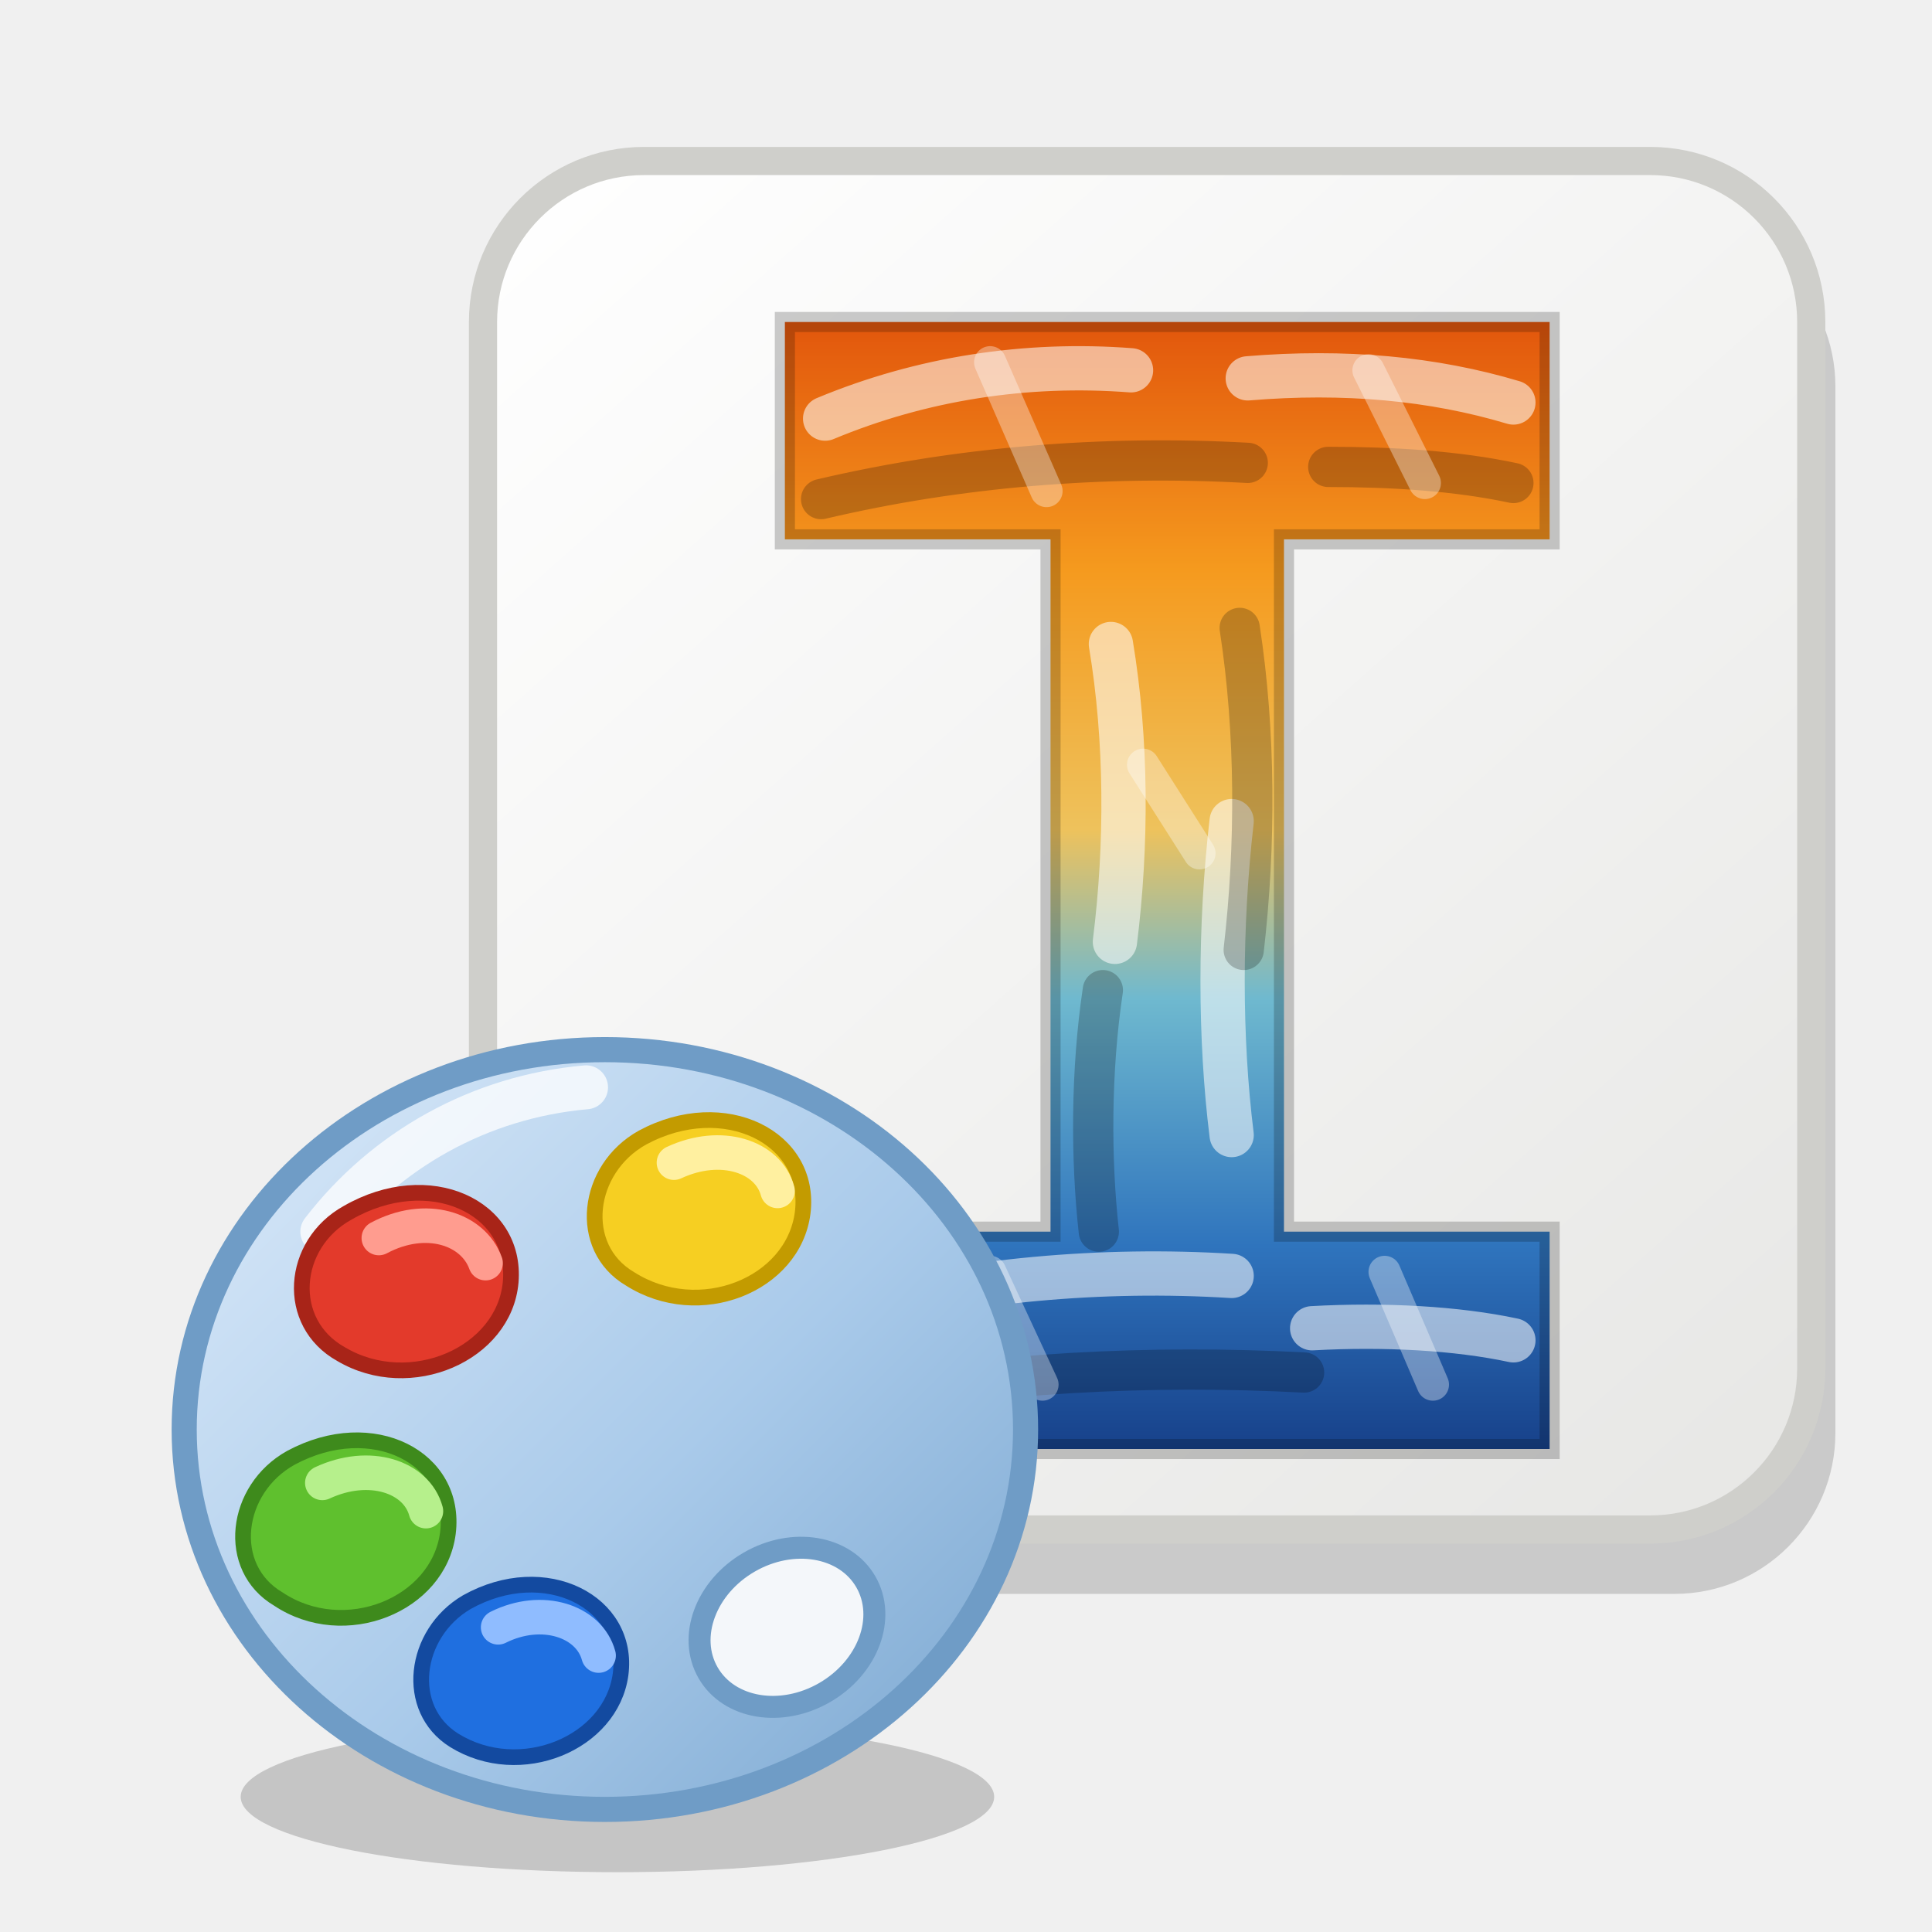
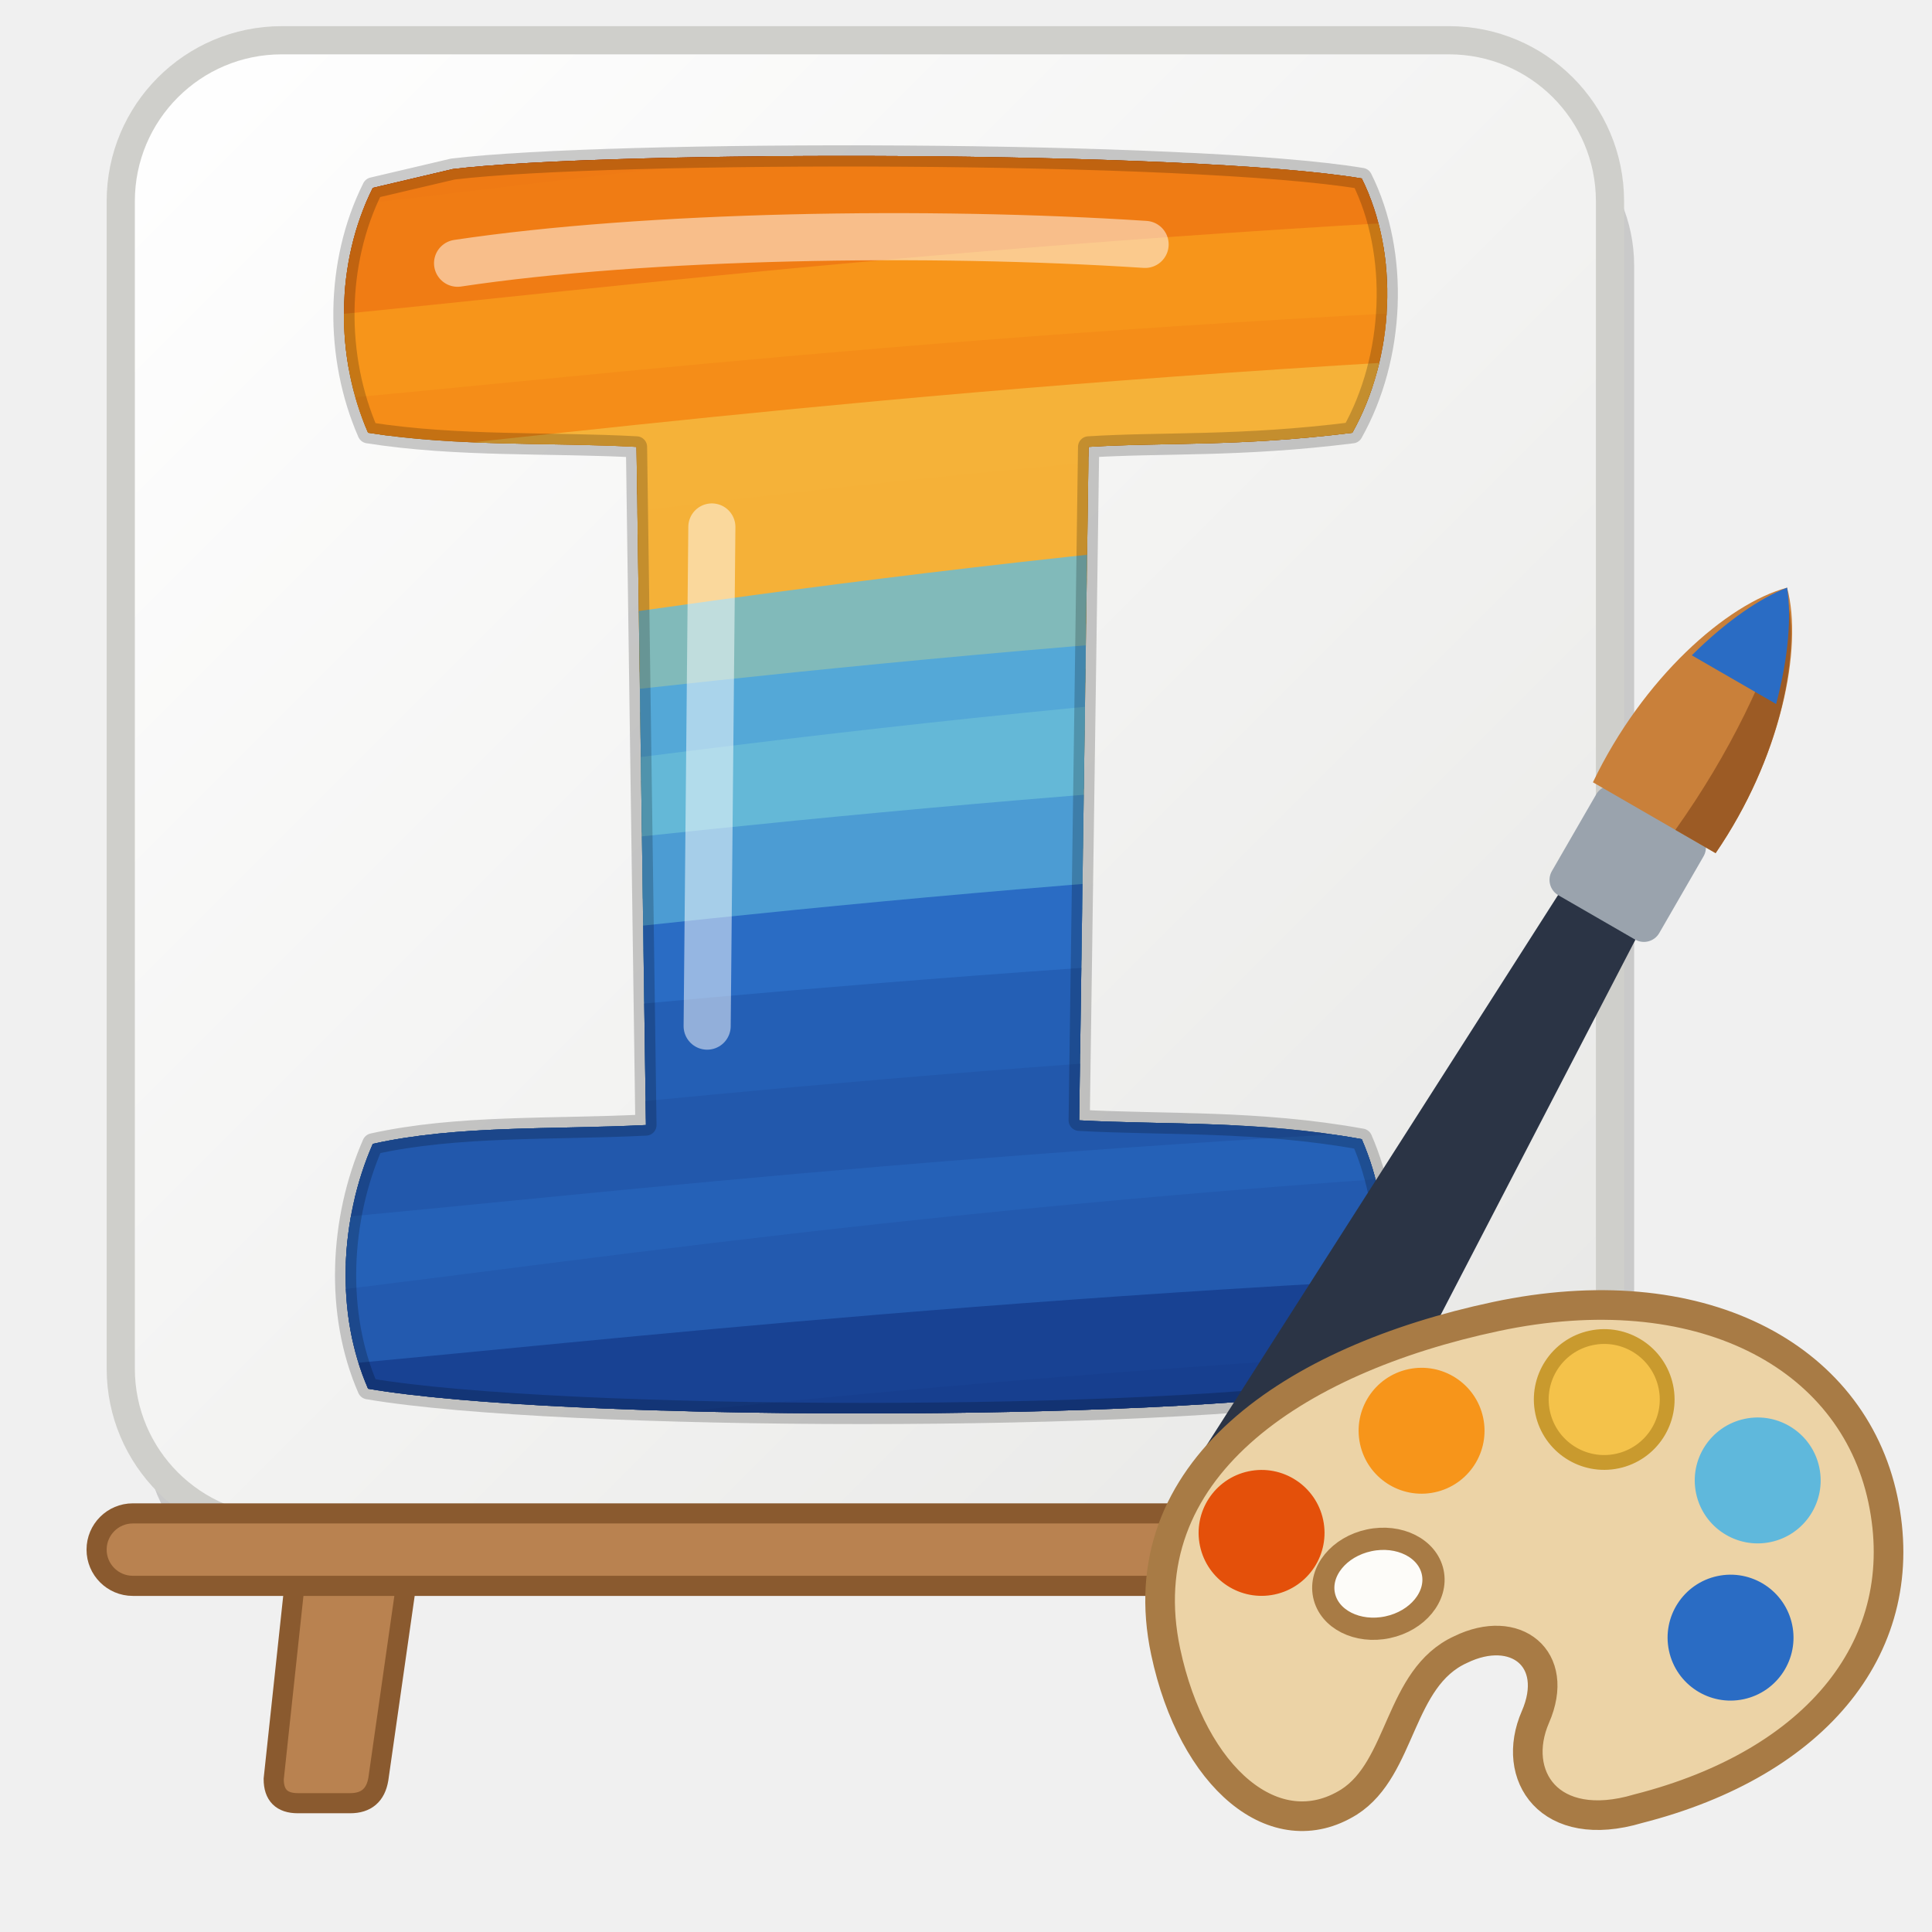
<svg xmlns="http://www.w3.org/2000/svg" viewBox="0 0 48 48" width="48" height="48">
  <defs>
-     <linearGradient id="f-card" x1="12" y1="4" x2="44" y2="40" gradientUnits="userSpaceOnUse">
-       <stop offset="0" stop-color="#ffffff" />
+     <linearGradient id="card" x1="3" y1="2" x2="41" y2="40" gradientUnits="userSpaceOnUse">
+       <stop offset="0" stop-color="#fff" />
      <stop offset="1" stop-color="#e6e6e4" />
    </linearGradient>
-     <linearGradient id="f-i" x1="0" y1="8" x2="0" y2="36" gradientUnits="userSpaceOnUse">
-       <stop offset="0" stop-color="#e2560c" />
-       <stop offset=".22" stop-color="#f59a1e" />
-       <stop offset=".45" stop-color="#eec25c" />
-       <stop offset=".6" stop-color="#6fb9cf" />
-       <stop offset=".82" stop-color="#2f74bd" />
-       <stop offset="1" stop-color="#17418a" />
+     <linearGradient id="paint" x1="0" y1="7" x2="0" y2="33.4" gradientUnits="userSpaceOnUse">
+       <stop offset="0" stop-color="#e4500a" />
+       <stop offset=".22" stop-color="#f7951a" />
+       <stop offset=".44" stop-color="#f4c24a" />
+       <stop offset=".58" stop-color="#5fb8dc" />
+       <stop offset=".8" stop-color="#2a6cc4" />
+       <stop offset="1" stop-color="#173f8f" />
    </linearGradient>
-     <linearGradient id="f-pal" x1="4" y1="21" x2="28" y2="45" gradientUnits="userSpaceOnUse">
-       <stop offset="0" stop-color="#d8e8f8" />
-       <stop offset=".55" stop-color="#a9caea" />
-       <stop offset="1" stop-color="#7ba7d0" />
-     </linearGradient>
-     <clipPath id="f-iclip">
-       <path d="M19.5 8h19v5.4h-6.6v17.2h6.6V36h-19v-5.4h6.6V13.4h-6.6z" />
+     <clipPath id="iclip">
+       <path d="M12.3 7C15.6 6.6 28 6.6 31.6 7.2c.8 1.6.7 3.8-.2 5.4-2.4.3-4 .2-5.6.3l-.2 14.3c1.8.1 3.8 0 6 .4.7 1.6.7 3.8-.1 5.3-4.1.7-16.9.7-21 0-.7-1.6-.6-3.6.1-5.2 1.8-.4 3.8-.3 5.8-.4L16.2 12.9c-1.8-.1-3.8 0-5.7-.3-.7-1.6-.7-3.6.1-5.2z" />
    </clipPath>
  </defs>
-   <rect x="12.6" y="5.6" width="33" height="34" rx="4" fill="#000" opacity=".16" />
-   <rect x="12" y="4" width="33" height="34" rx="4" fill="url(#f-card)" stroke="#cfcfcb" stroke-width=".7" />
-   <g>
-     <path d="M19.5 8h19v5.4h-6.6v17.2h6.6V36h-19v-5.4h6.6V13.4h-6.6z" fill="url(#f-i)" stroke="#00000033" stroke-width=".5" />
-     <g clip-path="url(#f-iclip)" stroke-linecap="round" fill="none">
-       <g stroke="#ffffff" stroke-opacity=".55" stroke-width="1.1">
-         <path d="M20.5 10.4c2.4-1 5-1.4 7.6-1.2M31 9.4c2.4-.2 4.6 0 6.6.6M27.6 16c.4 2.4.4 5 .1 7.4M30.6 20.4c-.3 2.6-.3 5.4 0 7.8M21 32.6c3-.8 6.4-1.1 9.6-.9M32.6 33c1.8-.1 3.6 0 5 .3" />
-       </g>
-       <g stroke="#000000" stroke-opacity=".22" stroke-width="1">
-         <path d="M20.4 12.4c3.4-.8 7-1.1 10.6-.9M33 11.6c1.6 0 3.2.1 4.6.4M30.8 15.6c.4 2.6.4 5.4.1 8M27.4 24.6c-.3 2-.3 4.2-.1 6M21 34.8c3.6-.7 7.6-.9 11.4-.7" />
-       </g>
-       <g stroke="#ffffff" stroke-opacity=".35" stroke-width=".8">
-         <path d="M24.6 9l1.4 3.2M34 9.2l1.4 2.8M28.4 19l1.4 2.2M24.6 31.6l1.3 2.8M34.4 31.6l1.2 2.8" />
-       </g>
+   <rect x="3.6" y="2.6" width="37" height="37" rx="4" fill="#000" opacity=".16" />
+   <rect x="3" y="1" width="37" height="37" rx="4" fill="url(#card)" stroke="#cfcfcb" stroke-width=".7" />
+   <path d="M7.4 38.6h2.8l-.8 5.6q-.1.6-.7.6H7.4q-.6 0-.6-.6z" fill="#b98250" stroke="#8a5a2f" stroke-width=".5" />
+   <rect x="2.4" y="37.6" width="38.2" height="1.8" rx=".9" fill="#b98250" stroke="#8a5a2f" stroke-width=".5" />
+   <g transform="translate(21.43 19.41) scale(1.17) translate(-21 -20)">
+     <path d="M12.3 7C15.6 6.6 28 6.6 31.6 7.2c.8 1.6.7 3.8-.2 5.4-2.4.3-4 .2-5.6.3l-.2 14.3c1.8.1 3.8 0 6 .4.7 1.6.7 3.8-.1 5.3-4.1.7-16.9.7-21 0-.7-1.6-.6-3.6.1-5.2 1.8-.4 3.8-.3 5.8-.4L16.2 12.9c-1.8-.1-3.8 0-5.7-.3-.7-1.6-.7-3.6.1-5.2z" fill="url(#paint)" />
+     <g clip-path="url(#iclip)">
+       <path d="M7 3c6 -0.59 14 -2.06 28 -2.95" transform="translate(0 .5)" fill="none" stroke="#000" stroke-opacity="0.18" stroke-width="3.14" stroke-linecap="round" />
+       <path d="M7 3c6 -0.59 14 -2.06 28 -2.95" fill="none" stroke="#e4500a" stroke-width="3.14" stroke-linecap="round" />
+       <path d="M7 4.76c6 -0.7 14 -2.44 28 -3.48" transform="translate(0 .5)" fill="none" stroke="#000" stroke-opacity="0.18" stroke-width="2.67" stroke-linecap="round" />
+       <path d="M7 4.76c6 -0.7 14 -2.44 28 -3.48" fill="none" stroke="#e4500a" stroke-width="2.67" stroke-linecap="round" />
+       <path d="M7 6.66c6 -0.4 14 -1.4 28 -2.01" transform="translate(0 .5)" fill="none" stroke="#000" stroke-opacity="0.18" stroke-width="2.83" stroke-linecap="round" />
+       <path d="M7 6.66c6 -0.4 14 -1.4 28 -2.01" fill="none" stroke="#e4500a" stroke-width="2.83" stroke-linecap="round" />
+       <path d="M7 8.35c6 -0.51 14 -1.78 28 -2.54" transform="translate(0 .5)" fill="none" stroke="#000" stroke-opacity="0.18" stroke-width="3.08" stroke-linecap="round" />
+       <path d="M7 8.35c6 -0.51 14 -1.78 28 -2.54" fill="none" stroke="#ef7a14" stroke-width="3.08" stroke-linecap="round" />
+       <path d="M7 9.84c6 -0.54 14 -1.9 28 -2.72" transform="translate(0 .5)" fill="none" stroke="#000" stroke-opacity="0.18" stroke-width="3.47" stroke-linecap="round" />
+       <path d="M7 9.84c6 -0.54 14 -1.9 28 -2.72" fill="none" stroke="#f07c14" stroke-width="3.47" stroke-linecap="round" />
+       <path d="M7 11.68c6 -0.47 14 -1.65 28 -2.36" transform="translate(0 .5)" fill="none" stroke="#000" stroke-opacity="0.18" stroke-width="2.66" stroke-linecap="round" />
+       <path d="M7 11.68c6 -0.47 14 -1.65 28 -2.36" fill="none" stroke="#f7951a" stroke-width="2.66" stroke-linecap="round" />
+       <path d="M7 13.44c6 -0.44 14 -1.54 28 -2.2" transform="translate(0 .5)" fill="none" stroke="#000" stroke-opacity="0.18" stroke-width="2.63" stroke-linecap="round" />
+       <path d="M7 13.44c6 -0.44 14 -1.54 28 -2.2" fill="none" stroke="#f58d18" stroke-width="2.63" stroke-linecap="round" />
+       <path d="M7 15.12c6 -0.49 14 -1.7 28 -2.43" transform="translate(0 .5)" fill="none" stroke="#000" stroke-opacity="0.18" stroke-width="3.48" stroke-linecap="round" />
+       <path d="M7 15.12c6 -0.49 14 -1.7 28 -2.43" fill="none" stroke="#f5b239" stroke-width="3.48" stroke-linecap="round" />
+       <path d="M7 17.07c6 -0.57 14 -1.98 28 -2.83" transform="translate(0 .5)" fill="none" stroke="#000" stroke-opacity="0.18" stroke-width="3.4" stroke-linecap="round" />
+       <path d="M7 17.07c6 -0.57 14 -1.98 28 -2.83" fill="none" stroke="#f5b138" stroke-width="3.4" stroke-linecap="round" />
+       <path d="M7 19.03c6 -0.66 14 -2.31 28 -3.3" transform="translate(0 .5)" fill="none" stroke="#000" stroke-opacity="0.18" stroke-width="2.7" stroke-linecap="round" />
+       <path d="M7 19.03c6 -0.66 14 -2.31 28 -3.3" fill="none" stroke="#81baba" stroke-width="2.7" stroke-linecap="round" />
+       <path d="M7 20.56c6 -0.51 14 -1.79 28 -2.56" transform="translate(0 .5)" fill="none" stroke="#000" stroke-opacity="0.18" stroke-width="3.04" stroke-linecap="round" />
+       <path d="M7 20.56c6 -0.51 14 -1.79 28 -2.56" fill="none" stroke="#54a8d7" stroke-width="3.04" stroke-linecap="round" />
+       <path d="M7 22.15c6 -0.59 14 -2.08 28 -2.97" transform="translate(0 .5)" fill="none" stroke="#000" stroke-opacity="0.18" stroke-width="2.99" stroke-linecap="round" />
+       <path d="M7 22.15c6 -0.59 14 -2.08 28 -2.97" fill="none" stroke="#64b8d7" stroke-width="2.99" stroke-linecap="round" />
+       <path d="M7 23.9c6 -0.5 14 -1.73 28 -2.48" transform="translate(0 .5)" fill="none" stroke="#000" stroke-opacity="0.18" stroke-width="3.5" stroke-linecap="round" />
+       <path d="M7 23.9c6 -0.5 14 -1.73 28 -2.48" fill="none" stroke="#4c9cd3" stroke-width="3.5" stroke-linecap="round" />
+       <path d="M7 25.85c6 -0.5 14 -1.75 28 -2.49" transform="translate(0 .5)" fill="none" stroke="#000" stroke-opacity="0.18" stroke-width="3.59" stroke-linecap="round" />
+       <path d="M7 25.85c6 -0.5 14 -1.75 28 -2.49" fill="none" stroke="#2a6cc4" stroke-width="3.59" stroke-linecap="round" />
+       <path d="M7 27.35c6 -0.43 14 -1.5 28 -2.14" transform="translate(0 .5)" fill="none" stroke="#000" stroke-opacity="0.18" stroke-width="3.56" stroke-linecap="round" />
+       <path d="M7 27.35c6 -0.43 14 -1.5 28 -2.14" fill="none" stroke="#245fb5" stroke-width="3.56" stroke-linecap="round" />
+       <path d="M7 29.09c6 -0.45 14 -1.58 28 -2.25" transform="translate(0 .5)" fill="none" stroke="#000" stroke-opacity="0.18" stroke-width="2.81" stroke-linecap="round" />
+       <path d="M7 29.09c6 -0.45 14 -1.58 28 -2.25" fill="none" stroke="#2258ac" stroke-width="2.81" stroke-linecap="round" />
+       <path d="M7 30.84c6 -0.44 14 -1.55 28 -2.22" transform="translate(0 .5)" fill="none" stroke="#000" stroke-opacity="0.18" stroke-width="2.66" stroke-linecap="round" />
+       <path d="M7 30.84c6 -0.44 14 -1.55 28 -2.22" fill="none" stroke="#2561b7" stroke-width="2.66" stroke-linecap="round" />
+       <path d="M7 32.83c6 -0.58 14 -2.02 28 -2.88" transform="translate(0 .5)" fill="none" stroke="#000" stroke-opacity="0.18" stroke-width="3.4" stroke-linecap="round" />
+       <path d="M7 32.83c6 -0.58 14 -2.02 28 -2.88" fill="none" stroke="#235aaf" stroke-width="3.4" stroke-linecap="round" />
+       <path d="M7 34.32c6 -0.44 14 -1.53 28 -2.19" transform="translate(0 .5)" fill="none" stroke="#000" stroke-opacity="0.18" stroke-width="3.37" stroke-linecap="round" />
+       <path d="M7 34.32c6 -0.44 14 -1.53 28 -2.19" fill="none" stroke="#184293" stroke-width="3.37" stroke-linecap="round" />
+       <path d="M7 35.75c6 -0.48 14 -1.7 28 -2.42" transform="translate(0 .5)" fill="none" stroke="#000" stroke-opacity="0.18" stroke-width="2.64" stroke-linecap="round" />
+       <path d="M7 35.75c6 -0.48 14 -1.7 28 -2.42" fill="none" stroke="#173f8f" stroke-width="2.64" stroke-linecap="round" />
+       <path d="M7 37.35c6 -0.55 14 -1.92 28 -2.74" transform="translate(0 .5)" fill="none" stroke="#000" stroke-opacity="0.18" stroke-width="3.58" stroke-linecap="round" />
+       <path d="M7 37.35c6 -0.55 14 -1.92 28 -2.74" fill="none" stroke="#173f8f" stroke-width="3.58" stroke-linecap="round" />
    </g>
+     <path d="M12.3 7C15.6 6.6 28 6.6 31.6 7.2c.8 1.6.7 3.8-.2 5.4-2.4.3-4 .2-5.6.3l-.2 14.3c1.8.1 3.8 0 6 .4.7 1.6.7 3.8-.1 5.3-4.1.7-16.9.7-21 0-.7-1.6-.6-3.6.1-5.2 1.8-.4 3.8-.3 5.8-.4L16.2 12.9c-1.8-.1-3.8 0-5.7-.3-.7-1.6-.7-3.6.1-5.2z" fill="none" stroke="#00000033" stroke-width=".45" stroke-linejoin="round" />
+     <path d="M12.4 9c4-.6 10-.7 14.6-.4M17.8 14.6l-.1 10.6" fill="none" stroke="#fff" stroke-opacity=".5" stroke-width="1" stroke-linecap="round" />
  </g>
-   <g transform="translate(13,45.5) scale(.78) translate(-13,-45.5)">
-     <g>
-       <ellipse cx="16" cy="44.4" rx="12" ry="2.4" fill="#000" opacity=".18" />
-       <path d="M15.6 20.6c7.4 0 13.4 5.4 13.4 12.1 0 6.7-6 12.1-13.4 12.1S2.2 39.4 2.2 32.7c0-6.7 6-12.1 13.4-12.1z" fill="url(#f-pal)" stroke="#6f9cc6" stroke-width=".8" />
-       <path d="M6.6 26.4c2-2.6 5-4.3 8.4-4.6" fill="none" stroke="#ffffff" stroke-opacity=".75" stroke-width="1.4" stroke-linecap="round" />
-       <ellipse cx="21.4" cy="39" rx="2.9" ry="2.4" transform="rotate(-30 21.4 39)" fill="#f4f7fa" stroke="#6f9cc6" stroke-width=".7" />
-       <g stroke-width=".5">
-         <path d="M7.4 25.8c2.6-1.5 5.4-.2 5.2 2.2-.2 2.3-3.2 3.6-5.4 2.3-1.8-1-1.6-3.5.2-4.5z" fill="#e33a2b" stroke="#a82418" />
-         <path d="M8.4 26.6c1.5-.8 3-.3 3.4.8" fill="none" stroke="#ff9c8f" stroke-width="1.1" stroke-linecap="round" />
-         <path d="M16.8 23.4c2.6-1.4 5.4 0 5.1 2.4-.3 2.3-3.3 3.5-5.5 2.1-1.7-1-1.4-3.5.4-4.5z" fill="#f6cf22" stroke="#c39b00" />
-         <path d="M17.8 24.2c1.5-.7 3-.2 3.3.9" fill="none" stroke="#fff0a0" stroke-width="1.1" stroke-linecap="round" />
-         <path d="M5.6 33.6c2.6-1.4 5.3 0 5 2.4-.3 2.3-3.3 3.5-5.4 2.1-1.7-1-1.4-3.5.4-4.5z" fill="#5fc02e" stroke="#3e8a1c" />
-         <path d="M6.6 34.4c1.5-.7 3-.2 3.3.9" fill="none" stroke="#b6f08c" stroke-width="1.1" stroke-linecap="round" />
-         <g transform="translate(2.6,-2.4)">
-           <path d="M8.6 40.6c2.5-1.4 5.2 0 4.9 2.3-.3 2.2-3.2 3.4-5.3 2.1-1.6-1-1.3-3.4.4-4.4z" fill="#1f6fe0" stroke="#134aa0" />
-           <path d="M9.6 41.4c1.4-.7 2.9-.2 3.2.9" fill="none" stroke="#8fbcff" stroke-width="1.1" stroke-linecap="round" />
-         </g>
-       </g>
-     </g>
+   <g transform="translate(44.4 14.6) rotate(30) scale(1.1)">
+     <path d="M-1 8.4h2l.7 15.6h-3.4z" fill="#2b3445" />
+     <rect x="-1.4" y="5.8" width="2.8" height="2.8" rx=".4" fill="#9aa3ad" />
+     <path d="M-1.6 6C-1.8 3.4-1 1 0 0 1 1 1.8 3.4 1.6 6z" fill="#c9803a" />
+     <path d="M.2.3C1 1.2 1.8 3.4 1.6 6H.55C.75 3.9.6 1.9.2.3z" fill="#9c5b25" />
+     <path d="M-1.1 2.4C-.8 1.3-.4.5 0 0 .4.5.8 1.3 1.1 2.4z" fill="#2a6cc4" />
+   </g>
+   <g transform="translate(37.6 39.2) rotate(-12) scale(.92)">
+     <path d="M-9.6 0C-9.6-5-4.6-7 1-7S10.2-4 10.2 0 7 6.6 2 6.8C-.5 7-1.2 5.2-.2 3.8.8 2.4-.2 1.2-1.8 1.6-3.6 2-4 4.4-5.6 5-7.8 5.8-9.6 3.5-9.6 0z" fill="#ecd3a6" stroke="#a87b45" stroke-width=".8" />
+     <ellipse cx="-3.6" cy="-.6" rx="1.5" ry="1.2" fill="#fdfcf9" stroke="#a87b45" stroke-width=".6" />
+     <circle cx="-6.4" cy="-2.6" r="1.7" fill="#e4500a" />
+     <circle cx="-1.6" cy="-4.4" r="1.7" fill="#f7951a" />
+     <circle cx="3.4" cy="-4.2" r="1.7" fill="#f4c24a" stroke="#c99a2e" stroke-width=".4" />
+     <circle cx="7" cy="-1.2" r="1.7" fill="#5fb8dc" />
+     <circle cx="5.4" cy="2.8" r="1.7" fill="#2a6cc4" />
  </g>
</svg>
